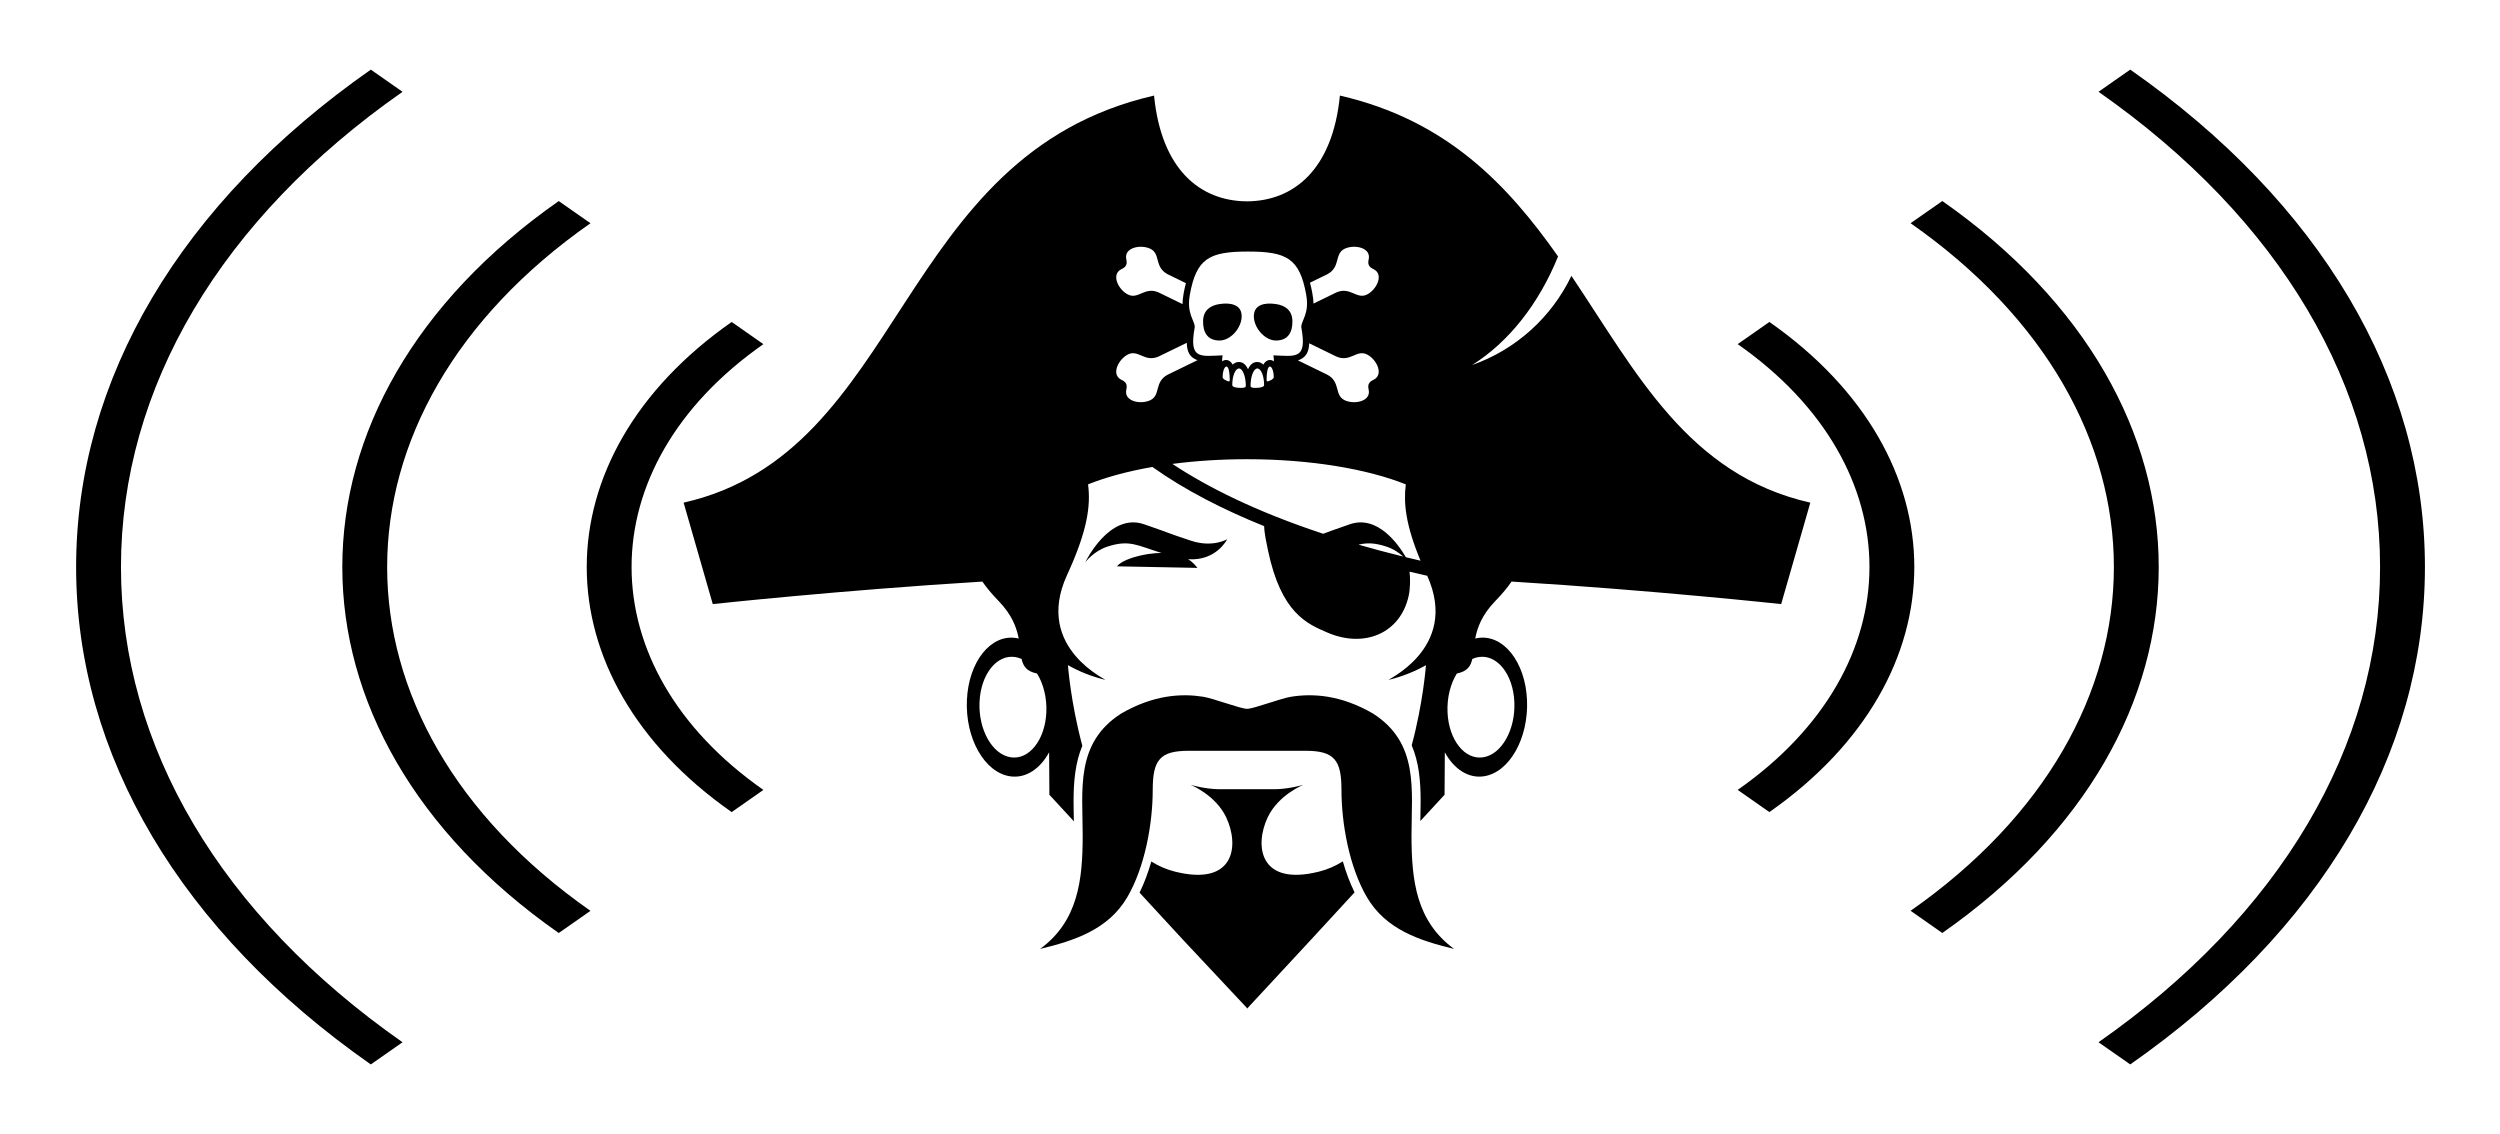
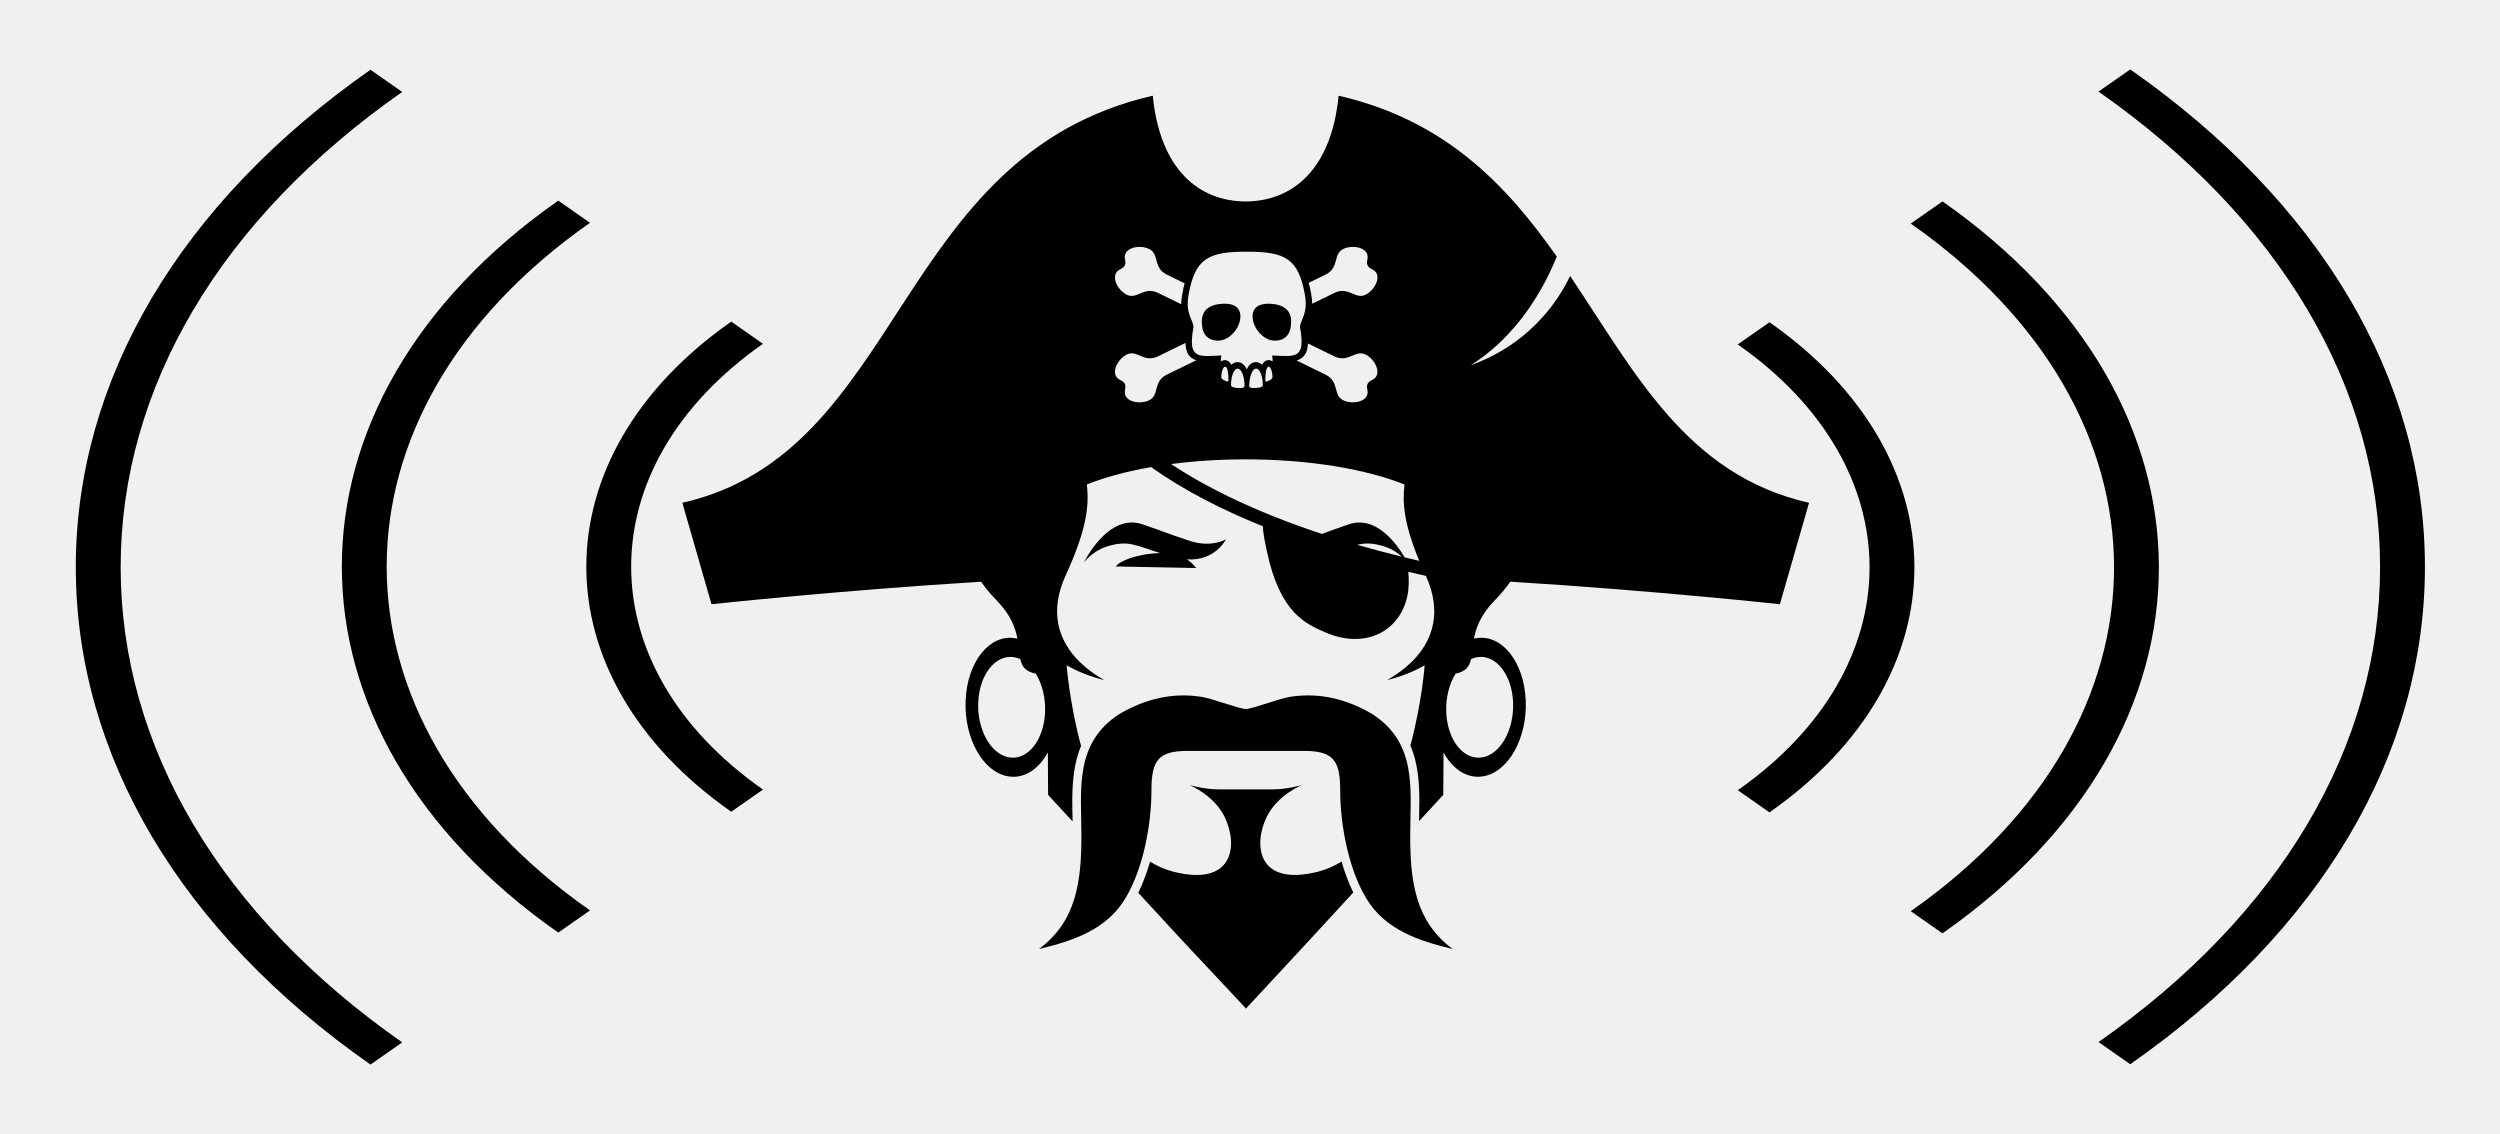
<svg xmlns="http://www.w3.org/2000/svg" width="728" height="330">
-   <g>
-     <rect fill="#fff" id="canvas_background" height="332" width="730" y="-1" x="-1" />
-     <g display="none" overflow="visible" y="0" x="0" height="100%" width="100%" id="canvasGrid">
-       <rect fill="url(#gridpattern)" stroke-width="0" y="0" x="0" height="100%" width="100%" />
-     </g>
-   </g>
-   <g>
-     <g stroke="null" id="svg_28">
-       <g stroke="null" transform="matrix(0.7760193,0,0,0.7760193,-9361.977,-6389.898) " id="svg_26">
-         <rect stroke="null" fill="none" id="svg_24" height="375" width="883" y="8259.323" x="12091.664" />
+   <g id="svg_27" transform="matrix(.77602 0 0 .77602 -9362 -6389.9)">
+     <g id="svg_14">
+       <path id="svg_23" d="m12513 8369.4c-2.721-0.936-3.955-2.908-4.027-6.517l-10.569 5.154c-5.223 2.289-7.551-2.725-11.471-0.799-3.378 1.661-6.154 6.876-3.144 9.131 0.804 0.593 1.743 0.695 2.353 1.75l0.106 0.231c0.448 1.123-0.042 1.926-0.06 2.916-0.09 3.772 5.731 4.787 9.135 3.144 3.92-1.9 1.392-6.824 6.439-9.536l11.236-5.475zm52.112-25.418c5.224-2.289 7.56 2.725 11.471 0.798 3.378-1.665 6.154-6.879 3.135-9.13-0.794-0.594-1.726-0.7-2.327-1.751l-0.115-0.234c-0.453-1.123 0.034-1.927 0.063-2.917 0.09-3.772-5.743-4.787-9.139-3.147-3.92 1.9-1.4 6.824-6.439 9.531l-6.547 3.19c0.342 1.238 0.623 2.579 0.893 4.031 0.273 1.533 0.405 2.772 0.423 3.81l8.583-4.181zm-27.117 34.766c0-3.441-1.145-6.231-2.545-6.231-1.41 0-2.546 3.109-2.546 6.551 0 0.325 0.223 0.734 1.606 0.734 3.438 0 3.484-0.862 3.484-1.055zm-15.562-2.925c0 0.141 0.042 0.722 1.819 1.431 0.909 0.354 0.85-0.252 0.85-0.496 0-2.579-0.358-4.676-1.094-4.936-0.738-0.256-1.575 1.422-1.575 4.002zm3.612 2.925c0 0.188 0.052 1.055 3.477 1.055 1.384 0 1.61-0.409 1.61-0.734 0-3.441-1.137-6.551-2.546-6.551-1.4 0-2.541 2.789-2.541 6.231zm15.562-2.925c0-2.58-0.842-4.263-1.585-4.002-0.734 0.261-1.093 2.353-1.093 4.936 0 0.244-0.052 0.851 0.841 0.496 1.794-0.709 1.837-1.29 1.837-1.431zm-9.665-3.036c0.718-1.529 1.79-2.704 3.451-2.704 0.969 0 1.733 0.419 2.318 0.991 0.927-1.76 2.609-2.233 3.921-1.238 0.089-0.675-0.06-1.435-0.142-2.251 8.614 0.351 12.688 1.576 10.45-10.625 0.052-2.669 3.144-4.962 1.837-12.184-2.46-13.598-7.324-16.134-21.836-16.134-14.48 0-19.341 2.536-21.801 16.134-1.31 7.217 1.769 9.515 1.837 12.184-2.242 12.196 1.836 10.976 10.441 10.625-0.09 0.816-0.235 1.576-0.149 2.251 1.319-0.995 3.002-0.521 3.937 1.238 0.568-0.572 1.333-0.991 2.311-0.991 1.648 0 2.733 1.175 3.425 2.704zm22.984-9.716c-0.124 3.408-1.35 5.466-4.229 6.414l11.053 5.39c5.03 2.712 2.519 7.636 6.439 9.536 3.396 1.644 9.225 0.623 9.14-3.144-0.03-0.99-0.518-1.793-0.064-2.916l0.115-0.231c0.603-1.055 1.524-1.157 2.327-1.75 3.019-2.255 0.244-7.47-3.134-9.131-3.921-1.931-6.248 3.088-11.471 0.799l-10.177-4.967zm-56.533-19.089l8.985 4.377c0-1.067 0.124-2.366 0.418-4.001 0.252-1.389 0.534-2.67 0.851-3.856l-6.889-3.365c-5.048-2.712-2.519-7.636-6.439-9.532-3.404-1.64-9.225-0.623-9.135 3.147 0.017 0.986 0.508 1.789 0.06 2.917l-0.115 0.234c-0.61 1.051-1.542 1.157-2.336 1.751-3.019 2.251-0.244 7.465 3.143 9.131 3.912 1.922 6.231-3.092 11.458-0.803zm92.772 72.026c-14.43-5.782-35.791-9.442-59.616-9.442-9.86 0-19.294 0.628-27.976 1.764 13.084 8.652 31.315 17.876 56.597 26.212 1.913-0.708 3.297-1.26 9.993-3.569 10.492-3.613 18.315 7.717 21.036 12.376 1.802 0.439 3.63 0.871 5.496 1.294-5.552-13.346-6.432-21.523-5.53-28.634zm-95.091-6.538c-9.242 1.618-17.433 3.848-24.138 6.529 1.034 8.016-0.218 17.381-7.874 33.997-12.854 27.951 16.564 39.93 14.131 39.318-5.064-1.251-9.793-3.177-13.811-5.47 0 0 1.024 14.046 5.406 30.252-2.635 6.282-3.293 13.328-3.293 20.811 0 2.502 0.068 5.03 0.124 7.546l-9.198-9.98-0.099-15.925c-3.429 6.286-8.84 9.916-14.737 8.994-9.549-1.486-16.767-14.298-16.113-28.63 0.641-14.323 8.908-24.73 18.449-23.253 0.333 0.064 0.666 0.115 0.99 0.205-0.777-4.104-2.511-8.908-7.559-14.109-2.601-2.678-4.595-5.091-6.072-7.269-53.391 3.263-101.17 8.447-101.17 8.447l-10.941-38.067c83.476-18.88 79.111-130.38 176.53-152.76 2.712 27.732 17.274 39.592 34.865 39.689 17.59-0.094 32.152-11.957 34.873-39.689 40.143 9.224 63.015 33.592 81.865 60.367-7.209 17.796-18.534 32.148-32.264 40.754 16.416-5.774 29.825-17.924 37.272-33.468 24.351 36.222 43.684 74.708 89.651 85.103l-10.941 38.067s-47.778-5.185-101.17-8.452c-1.486 2.179-3.468 4.591-6.073 7.269-5.052 5.197-6.79 10.002-7.562 14.11 0.324-0.09 0.645-0.142 0.978-0.205 9.549-1.478 17.809 8.93 18.457 23.253 0.641 14.331-6.581 27.143-16.121 28.629-5.889 0.923-11.304-2.72-14.725-8.993l-0.094 15.925-9.083 9.86c0.051-2.494 0.103-4.962 0.103-7.422 0.008-7.551-0.649-14.656-3.353-20.978 4.343-16.125 5.347-30.077 5.347-30.077-4.006 2.285-8.733 4.216-13.79 5.467-2.434 0.606 26.768-11.296 14.264-39.016-2.187-0.491-4.386-0.999-6.632-1.533 0.312 2.678 0.277 6.248-0.316 9.011-3.062 14.089-16.607 19.854-30.568 13.807-7.465-3.237-17.3-7.166-22.245-30.884-0.499-2.388-1.357-6.239-1.426-9.016-15.173-6.119-29.654-13.465-41.94-22.219zm94.126 33.63c-1.435-1.298-3.604-2.87-6.346-3.754-4.429-1.443-7.281-1.461-10.438-0.718 5.312 1.538 10.902 3.028 16.783 4.472zm-158.99 54.556c-0.466 10.395 4.762 19.688 11.685 20.759 6.922 1.08 12.909-6.482 13.388-16.868 0.243-5.509-1.11-10.724-3.484-14.559-3.93-0.807-5.206-2.728-5.804-5.462-0.777-0.358-1.576-0.602-2.4-0.726-6.918-1.076-12.918 6.461-13.384 16.855zm200.69 0c-0.453-10.395-6.457-17.932-13.389-16.855-0.815 0.124-1.618 0.367-2.387 0.717-0.603 2.751-1.884 4.664-5.812 5.471-2.361 3.835-3.736 9.05-3.484 14.559 0.466 10.398 6.47 17.949 13.393 16.868 6.913-1.071 12.153-10.368 11.68-20.759zm-116.8-142.99c0.077-3.938 2.652-5.821 6.248-6.333 4.348-0.624 7.956 0.342 8.217 4.15 0.299 4.386-3.912 9.541-8.307 9.541s-6.265-2.964-6.158-7.358zm33.516 0c0.098 4.394-1.769 7.358-6.15 7.358-4.402 0-8.613-5.155-8.306-9.541 0.256-3.809 3.86-4.774 8.221-4.15 3.587 0.512 6.149 2.392 6.235 6.333zm-24.462 81.917s-4.053 8.259-14.674 7.508c2.102 1.294 3.054 2.754 3.502 3.254l-30.167-0.585s1.688-2.969 11.728-4.621c1.818-0.265 3.463-0.38 4.936-0.397-9.268-2.891-12.043-5.043-20.217-2.399-5.261 1.69-8.374 5.897-8.374 5.897s8.95-18.786 22.044-14.272c11.727 4.04 7.166 2.712 17.723 6.21 8.059 2.651 13.499-0.594 13.499-0.594zm-28.476 120.95c2.703 1.687 5.62 2.964 8.793 3.771 22.472 5.68 24.329-9.732 19.294-20.37-4.027-8.456-13.354-12.175-13.354-12.175s5.611 1.644 10.868 1.644h10.283 10.279c5.248 0 10.877-1.644 10.877-1.644s-9.344 3.711-13.362 12.175c-5.044 10.629-3.169 26.05 19.303 20.37 3.203-0.807 6.153-2.118 8.883-3.826 1.165 4.078 2.626 8.024 4.394 11.637l-16.732 18.172-23.642 25.486v-0.265l-23.637-25.218-16.664-18.073c1.776-3.638 3.237-7.597 4.416-11.684zm52.501-61.846c7.939-1.251 18.466-0.777 30.68 6.316 17.347 11.061 14.447 28.706 14.447 45.613 0 16.992 1.742 32.28 15.98 42.713-12.795-3.083-25.581-7.217-32.712-19.409-6.599-11.274-9.545-27.532-9.545-40.275 0-11.218-2.716-14.664-13.47-14.664h-43.888c-10.766 0-13.469 3.446-13.469 14.664 0 12.735-2.951 29.001-9.549 40.275-7.132 12.188-19.909 16.326-32.704 19.409 14.221-10.433 15.972-25.717 15.972-42.713 0-16.907-2.896-34.553 14.447-45.613 12.218-7.089 22.736-7.564 30.68-6.316 4.069 0.641 13.938 4.497 16.573 4.553 2.618-0.056 12.479-3.912 16.558-4.553h-0.001z" />
+       <g id="svg_19" transform="matrix(0 -4.2705 4.2705 0 -34.452 85.133)">
+         <path id="svg_22" d="m-1977.6 2900.1l-1.949-2.787c11.874-16.981 31.196-16.979 43.067 0l-1.949 2.787c-10.798-15.443-28.369-15.441-39.169 0z" />
+         <path id="svg_21" d="m-1927.8 2884.9c-16.656-23.819-43.761-23.819-60.418 0l-1.949-2.787c17.731-25.357 46.585-25.357 64.316 0l-1.949 2.787z" />
+         <path id="svg_20" d="m-1916.3 2868.4c-11.156-15.954-25.985-24.74-41.758-24.74-15.772 0-30.603 8.786-41.758 24.74l-1.949-2.787c11.676-16.697 27.198-25.895 43.707-25.895s32.031 9.196 43.707 25.895l-1.949 2.787z" />
      </g>
-       <g stroke="null" transform="matrix(0.7760193,0,0,0.7760193,-9361.977,-6389.898) " id="svg_27">
-         <g stroke="null" id="svg_14">
-           <path stroke="null" id="svg_23" d="m12513.462,8369.353c-2.721,-0.936 -3.955,-2.908 -4.027,-6.517l-10.569,5.154c-5.223,2.289 -7.551,-2.725 -11.471,-0.799c-3.378,1.661 -6.154,6.876 -3.144,9.131c0.804,0.593 1.743,0.695 2.354,1.75l0.106,0.231c0.448,1.123 -0.042,1.926 -0.06,2.916c-0.09,3.771 5.731,4.787 9.135,3.144c3.92,-1.9 1.392,-6.824 6.439,-9.536l11.236,-5.475l0,0l0,0zm52.112,-25.418c5.224,-2.289 7.56,2.725 11.471,0.798c3.378,-1.665 6.154,-6.879 3.135,-9.13c-0.794,-0.594 -1.726,-0.7 -2.327,-1.751l-0.115,-0.234c-0.453,-1.123 0.034,-1.927 0.063,-2.917c0.09,-3.771 -5.743,-4.787 -9.139,-3.147c-3.92,1.9 -1.4,6.824 -6.439,9.531l-6.547,3.19c0.342,1.238 0.623,2.579 0.893,4.031c0.273,1.533 0.405,2.771 0.423,3.81l8.583,-4.181l0,0zm-27.117,34.766c0,-3.441 -1.145,-6.23 -2.545,-6.23c-1.41,0 -2.546,3.109 -2.546,6.551c0,0.325 0.223,0.734 1.606,0.734c3.438,0 3.484,-0.862 3.484,-1.055l0,0l0,0zm-15.562,-2.925c0,0.141 0.042,0.722 1.819,1.431c0.909,0.354 0.85,-0.252 0.85,-0.496c0,-2.579 -0.358,-4.676 -1.094,-4.937c-0.738,-0.256 -1.575,1.422 -1.575,4.002l0,0l0,0zm3.612,2.925c0,0.188 0.052,1.055 3.477,1.055c1.384,0 1.61,-0.409 1.61,-0.734c0,-3.441 -1.137,-6.551 -2.546,-6.551c-1.4,0 -2.541,2.789 -2.541,6.23l0,0l0,0zm15.562,-2.925c0,-2.58 -0.842,-4.263 -1.585,-4.002c-0.734,0.261 -1.093,2.354 -1.093,4.937c0,0.244 -0.052,0.851 0.841,0.496c1.794,-0.709 1.837,-1.29 1.837,-1.431l0,0zm-9.665,-3.036c0.718,-1.529 1.79,-2.704 3.451,-2.704c0.969,0 1.733,0.419 2.318,0.991c0.927,-1.76 2.609,-2.233 3.921,-1.238c0.089,-0.675 -0.06,-1.435 -0.142,-2.251c8.614,0.351 12.688,1.576 10.45,-10.625c0.052,-2.669 3.144,-4.962 1.837,-12.184c-2.46,-13.598 -7.324,-16.134 -21.836,-16.134c-14.48,0 -19.341,2.536 -21.801,16.134c-1.311,7.217 1.769,9.515 1.837,12.184c-2.242,12.196 1.836,10.976 10.441,10.625c-0.09,0.816 -0.235,1.576 -0.149,2.251c1.319,-0.995 3.002,-0.521 3.937,1.238c0.568,-0.572 1.333,-0.991 2.311,-0.991c1.648,0 2.733,1.175 3.425,2.704l0,0zm22.984,-9.716c-0.124,3.408 -1.35,5.466 -4.229,6.414l11.053,5.39c5.03,2.712 2.52,7.636 6.439,9.536c3.396,1.644 9.225,0.623 9.14,-3.144c-0.03,-0.99 -0.518,-1.793 -0.064,-2.916l0.115,-0.231c0.603,-1.055 1.524,-1.157 2.327,-1.75c3.02,-2.255 0.244,-7.47 -3.134,-9.131c-3.921,-1.931 -6.248,3.088 -11.471,0.799l-10.177,-4.967l0,0zm-56.533,-19.089l8.985,4.377c0,-1.067 0.124,-2.366 0.418,-4.001c0.252,-1.389 0.534,-2.67 0.851,-3.856l-6.889,-3.365c-5.048,-2.712 -2.52,-7.636 -6.439,-9.532c-3.404,-1.64 -9.225,-0.623 -9.135,3.147c0.017,0.986 0.508,1.789 0.06,2.917l-0.115,0.234c-0.61,1.051 -1.542,1.157 -2.336,1.751c-3.02,2.251 -0.244,7.465 3.143,9.131c3.912,1.922 6.231,-3.092 11.458,-0.803l0,0l0,0zm92.772,72.026c-14.43,-5.782 -35.791,-9.442 -59.616,-9.442c-9.86,0 -19.294,0.628 -27.976,1.764c13.084,8.652 31.315,17.876 56.597,26.212c1.913,-0.708 3.297,-1.26 9.993,-3.569c10.492,-3.613 18.315,7.717 21.036,12.376c1.802,0.439 3.63,0.871 5.496,1.294c-5.552,-13.346 -6.432,-21.523 -5.53,-28.634l0,0l0,0zm-95.091,-6.538c-9.242,1.618 -17.433,3.848 -24.138,6.529c1.034,8.016 -0.218,17.381 -7.874,33.997c-12.854,27.951 16.564,39.93 14.131,39.318c-5.064,-1.251 -9.793,-3.177 -13.811,-5.47c0,0 1.024,14.046 5.406,30.252c-2.635,6.282 -3.293,13.328 -3.293,20.811c0,2.502 0.068,5.03 0.124,7.546l-9.198,-9.98l-0.099,-15.925c-3.429,6.286 -8.84,9.916 -14.737,8.994c-9.549,-1.486 -16.767,-14.298 -16.113,-28.63c0.641,-14.323 8.908,-24.73 18.449,-23.253c0.333,0.064 0.666,0.115 0.99,0.205c-0.777,-4.104 -2.511,-8.908 -7.559,-14.109c-2.601,-2.678 -4.595,-5.091 -6.072,-7.269c-53.391,3.263 -101.173,8.447 -101.173,8.447l-10.941,-38.067c83.476,-18.88 79.111,-130.375 176.534,-152.756c2.712,27.732 17.274,39.592 34.865,39.689c17.59,-0.094 32.152,-11.957 34.873,-39.689c40.143,9.224 63.015,33.592 81.865,60.367c-7.209,17.796 -18.534,32.148 -32.264,40.754c16.416,-5.774 29.825,-17.924 37.272,-33.468c24.351,36.222 43.684,74.708 89.651,85.103l-10.941,38.067c0,0 -47.778,-5.185 -101.168,-8.452c-1.486,2.179 -3.468,4.591 -6.073,7.269c-5.052,5.197 -6.79,10.002 -7.562,14.11c0.324,-0.09 0.645,-0.142 0.978,-0.205c9.549,-1.478 17.809,8.93 18.457,23.253c0.641,14.331 -6.581,27.143 -16.121,28.629c-5.889,0.923 -11.304,-2.72 -14.725,-8.993l-0.094,15.925l-9.083,9.86c0.051,-2.494 0.103,-4.962 0.103,-7.422c0.008,-7.551 -0.649,-14.656 -3.353,-20.978c4.343,-16.125 5.347,-30.077 5.347,-30.077c-4.006,2.285 -8.733,4.216 -13.79,5.467c-2.434,0.606 26.768,-11.296 14.264,-39.016c-2.187,-0.491 -4.386,-0.999 -6.632,-1.533c0.312,2.678 0.277,6.248 -0.316,9.011c-3.062,14.089 -16.607,19.854 -30.568,13.807c-7.465,-3.237 -17.3,-7.166 -22.245,-30.884c-0.499,-2.388 -1.357,-6.239 -1.426,-9.016c-15.173,-6.119 -29.654,-13.465 -41.94,-22.219l0,0l0,0zm94.126,33.63c-1.436,-1.298 -3.604,-2.87 -6.346,-3.754c-4.429,-1.443 -7.281,-1.461 -10.438,-0.718c5.312,1.538 10.902,3.028 16.783,4.472l0,0l0,0zm-158.991,54.556c-0.466,10.395 4.762,19.688 11.685,20.759c6.922,1.08 12.909,-6.482 13.388,-16.868c0.243,-5.509 -1.11,-10.724 -3.484,-14.559c-3.93,-0.807 -5.206,-2.729 -5.804,-5.462c-0.777,-0.358 -1.576,-0.602 -2.4,-0.726c-6.918,-1.076 -12.918,6.461 -13.384,16.855l0,0l0,0zm200.688,0c-0.453,-10.395 -6.457,-17.932 -13.389,-16.855c-0.815,0.124 -1.618,0.367 -2.387,0.717c-0.603,2.751 -1.884,4.664 -5.812,5.471c-2.361,3.835 -3.736,9.05 -3.484,14.559c0.466,10.398 6.47,17.949 13.393,16.868c6.913,-1.071 12.153,-10.368 11.68,-20.759l0,0l0,0zm-116.799,-142.989c0.077,-3.938 2.652,-5.821 6.248,-6.333c4.348,-0.624 7.956,0.342 8.217,4.15c0.299,4.386 -3.912,9.541 -8.307,9.541c-4.395,0 -6.265,-2.964 -6.158,-7.358l0,0l0,0zm33.516,0c0.098,4.395 -1.769,7.358 -6.15,7.358c-4.402,0 -8.613,-5.155 -8.306,-9.541c0.256,-3.809 3.86,-4.774 8.221,-4.15c3.587,0.512 6.149,2.392 6.235,6.333l0,0zm-24.462,81.917c0,0 -4.053,8.259 -14.674,7.508c2.102,1.294 3.054,2.754 3.502,3.254l-30.167,-0.585c0,0 1.688,-2.969 11.728,-4.621c1.818,-0.265 3.463,-0.38 4.937,-0.397c-9.268,-2.891 -12.043,-5.043 -20.217,-2.399c-5.261,1.69 -8.374,5.897 -8.374,5.897s8.95,-18.786 22.044,-14.272c11.727,4.04 7.166,2.712 17.723,6.21c8.059,2.651 13.499,-0.594 13.499,-0.594l0,0zm-28.476,120.949c2.703,1.687 5.62,2.964 8.793,3.771c22.472,5.68 24.329,-9.732 19.294,-20.37c-4.027,-8.456 -13.354,-12.175 -13.354,-12.175s5.611,1.644 10.868,1.644l10.283,0l10.279,0c5.248,0 10.877,-1.644 10.877,-1.644s-9.344,3.711 -13.362,12.175c-5.044,10.629 -3.169,26.05 19.303,20.37c3.203,-0.807 6.153,-2.118 8.883,-3.826c1.165,4.078 2.626,8.024 4.395,11.637l-16.732,18.172l-23.642,25.486l0,-0.265l-23.637,-25.218l-16.664,-18.073c1.776,-3.638 3.237,-7.597 4.416,-11.684l0,0zm52.501,-61.846c7.939,-1.251 18.466,-0.777 30.68,6.316c17.347,11.061 14.447,28.706 14.447,45.613c0,16.992 1.742,32.28 15.98,42.713c-12.795,-3.083 -25.581,-7.217 -32.712,-19.409c-6.599,-11.274 -9.545,-27.532 -9.545,-40.275c0,-11.218 -2.716,-14.664 -13.47,-14.664l-43.888,0c-10.766,0 -13.469,3.446 -13.469,14.664c0,12.735 -2.951,29.001 -9.549,40.275c-7.132,12.188 -19.909,16.326 -32.704,19.409c14.221,-10.433 15.972,-25.717 15.972,-42.713c0,-16.907 -2.896,-34.553 14.447,-45.613c12.218,-7.089 22.736,-7.563 30.68,-6.316c4.069,0.641 13.938,4.497 16.573,4.553c2.618,-0.056 12.479,-3.912 16.558,-4.553l0,0l-0.001,0z" fill="#000000" />
-           <g stroke="null" id="svg_19" transform="matrix(0,-4.270506,4.270506,0,-34.45214,85.13345) ">
-             <path stroke="null" d="m-1977.63,2900.128l-1.949,-2.787c11.874,-16.981 31.196,-16.979 43.067,0l-1.949,2.787c-10.798,-15.443 -28.369,-15.441 -39.169,0z" id="svg_22" />
-             <path stroke="null" d="m-1927.837,2884.933c-16.656,-23.819 -43.761,-23.819 -60.418,0l-1.949,-2.787c17.731,-25.357 46.585,-25.357 64.316,0l-1.949,2.787z" id="svg_21" />
-             <path stroke="null" d="m-1916.287,2868.42c-11.156,-15.954 -25.985,-24.74 -41.758,-24.74c-15.772,0 -30.603,8.786 -41.758,24.74l-1.949,-2.787c11.676,-16.697 27.198,-25.895 43.707,-25.895c0,0 0,0 0,0c16.509,0 32.031,9.196 43.707,25.895l-1.949,2.787z" id="svg_20" />
-           </g>
-           <g stroke="null" id="svg_15" transform="matrix(0,4.270506,-4.270506,0,942.8661,-911.6623) ">
-             <path stroke="null" d="m2171.873,-2756.885l-1.949,-2.787c11.874,-16.981 31.196,-16.979 43.067,0l-1.949,2.787c-10.797,-15.443 -28.369,-15.441 -39.169,0z" id="svg_18" />
-             <path stroke="null" d="m2221.666,-2772.079c-16.656,-23.819 -43.761,-23.819 -60.418,0l-1.949,-2.787c17.731,-25.356 46.585,-25.356 64.316,0l-1.949,2.787z" id="svg_17" />
-             <path stroke="null" d="m2233.216,-2788.593c-11.156,-15.954 -25.985,-24.74 -41.758,-24.74c-15.772,0 -30.603,8.786 -41.758,24.74l-1.949,-2.787c11.676,-16.697 27.198,-25.895 43.707,-25.895c0,0 0,0 0,0c16.509,0 32.032,9.196 43.707,25.895l-1.949,2.787z" id="svg_16" />
-           </g>
-         </g>
+       <g id="svg_15" transform="matrix(0 4.2705 -4.2705 0 942.87 -911.66)">
+         <path id="svg_18" d="m2171.9-2756.9l-1.949-2.787c11.874-16.981 31.196-16.979 43.067 0l-1.949 2.787c-10.797-15.443-28.369-15.441-39.169 0z" />
+         <path id="svg_17" d="m2221.7-2772.1c-16.656-23.819-43.761-23.819-60.418 0l-1.949-2.787c17.731-25.356 46.585-25.356 64.316 0l-1.949 2.787z" />
+         <path id="svg_16" d="m2233.2-2788.6c-11.156-15.954-25.985-24.74-41.758-24.74-15.772 0-30.603 8.786-41.758 24.74l-1.949-2.787c11.676-16.697 27.198-25.895 43.707-25.895s32.032 9.196 43.707 25.895l-1.95 2.787z" />
      </g>
    </g>
  </g>
</svg>
